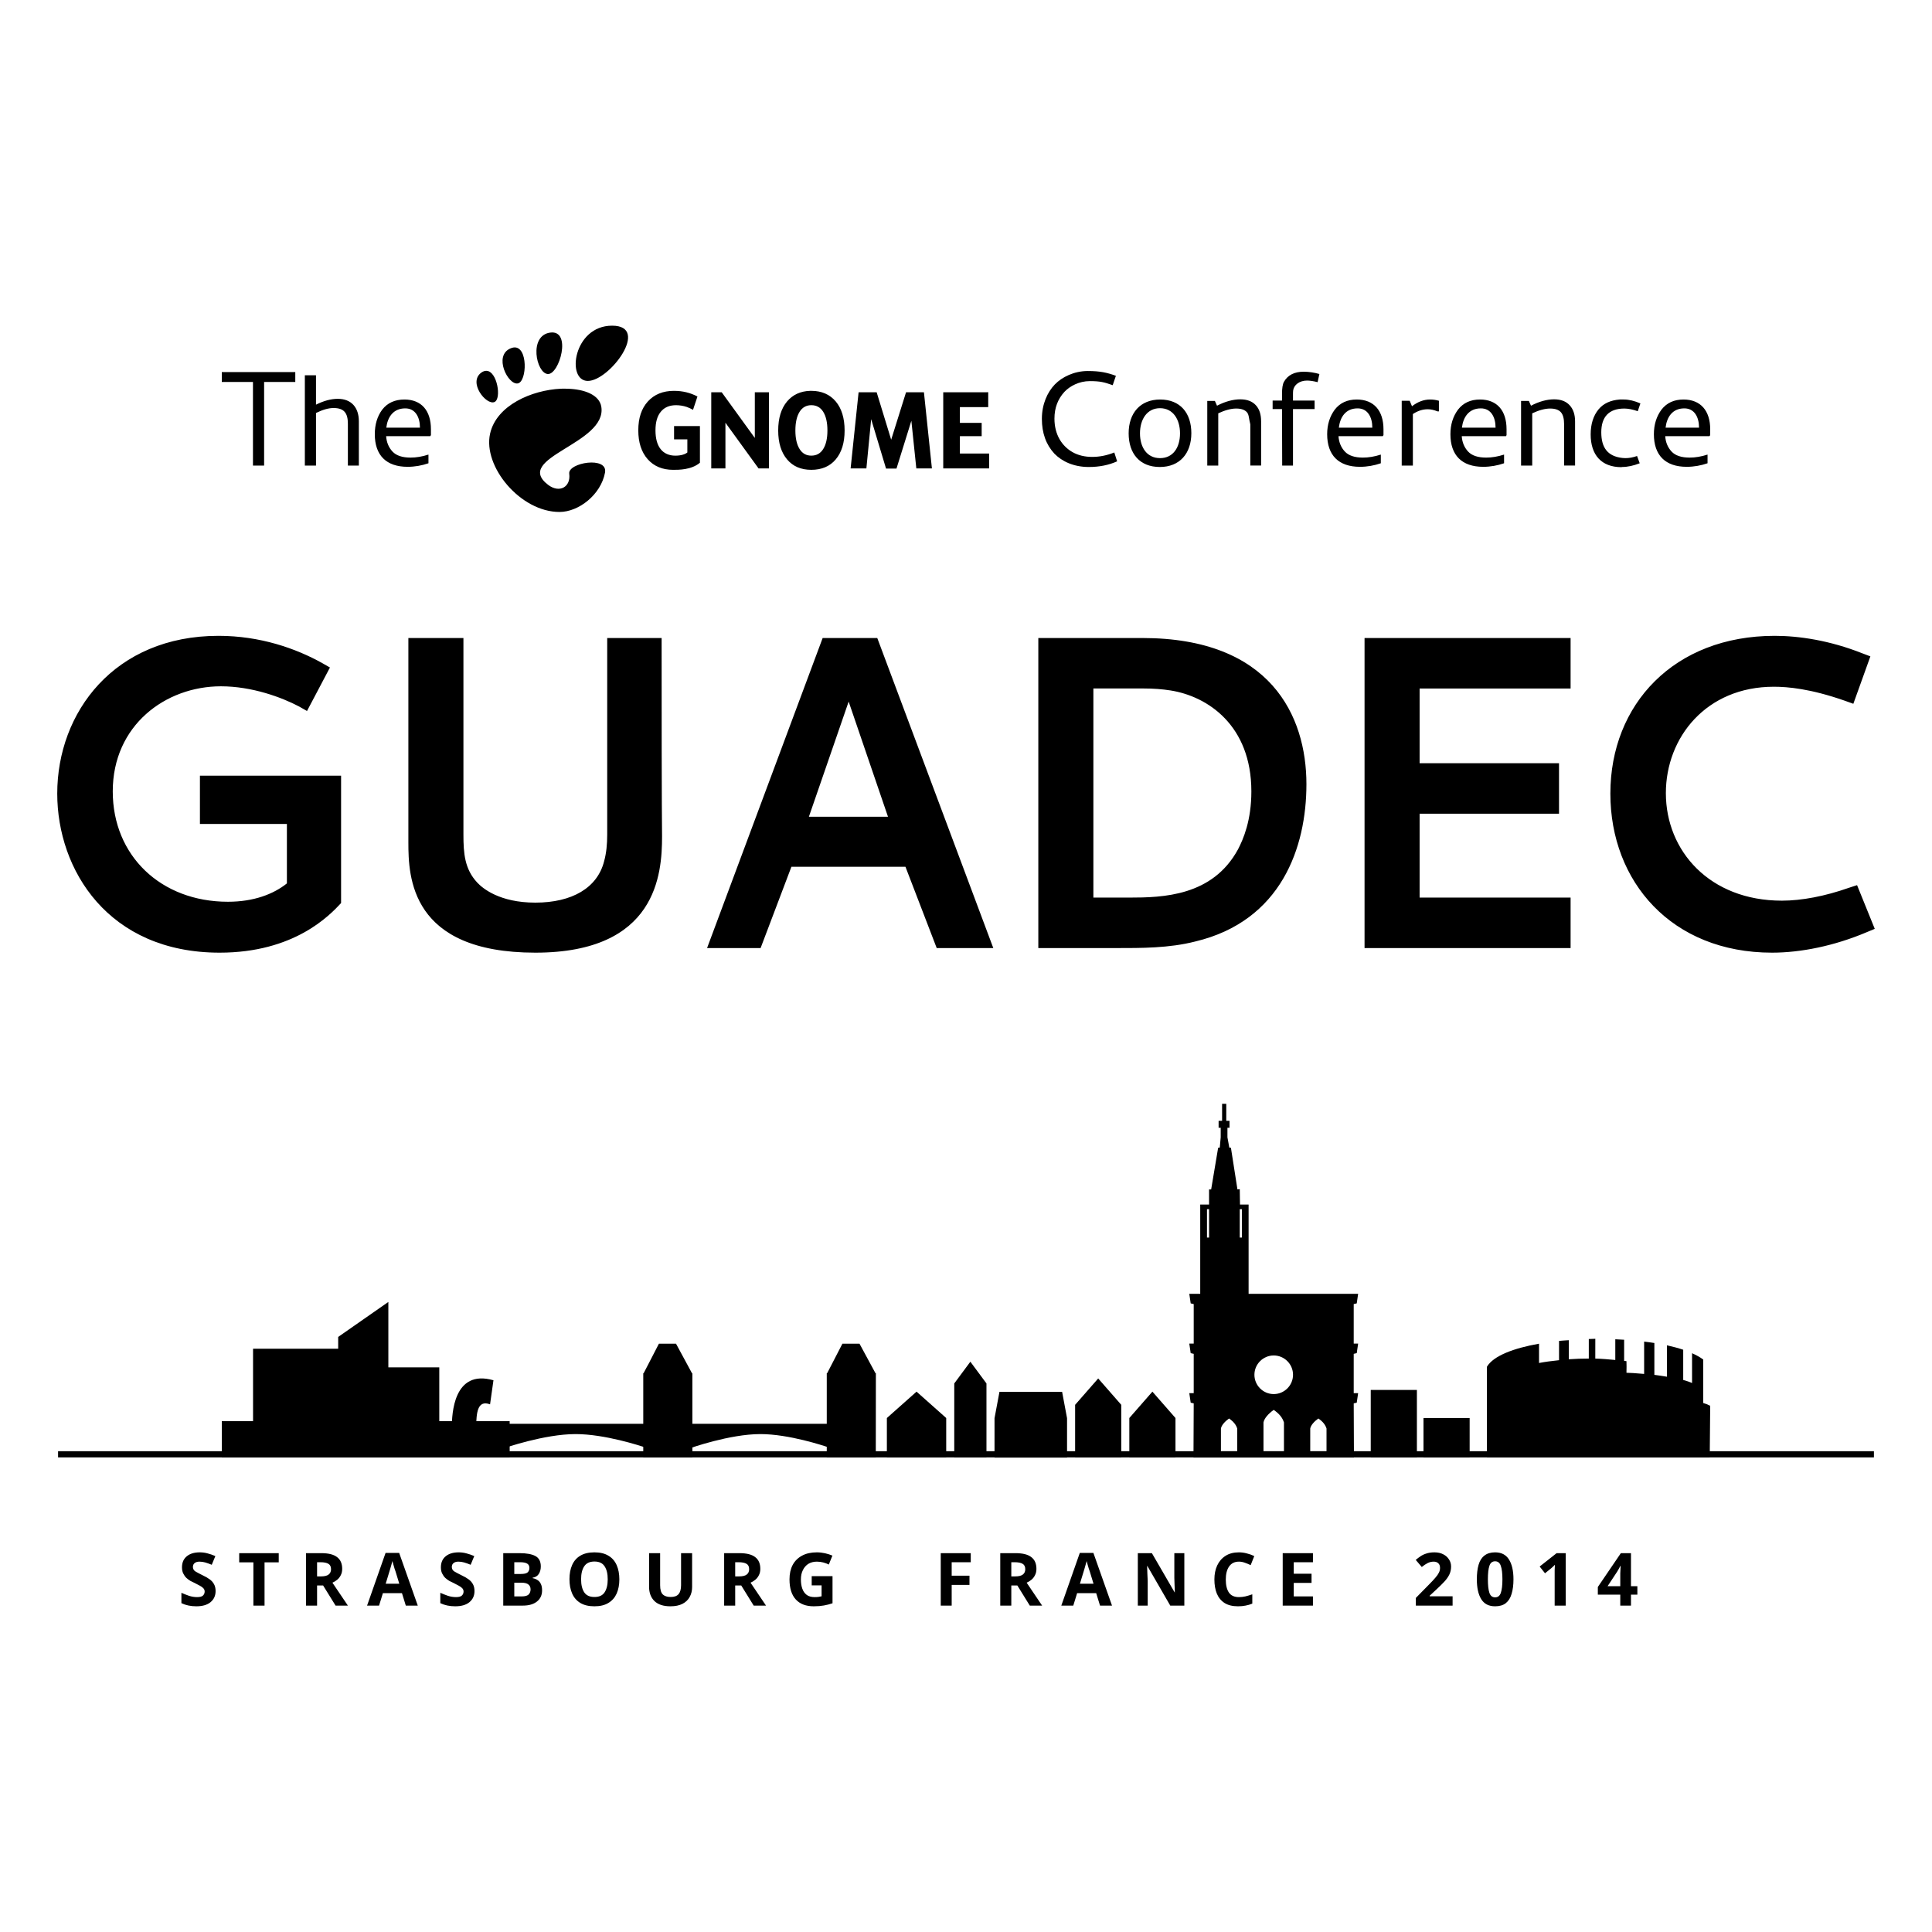
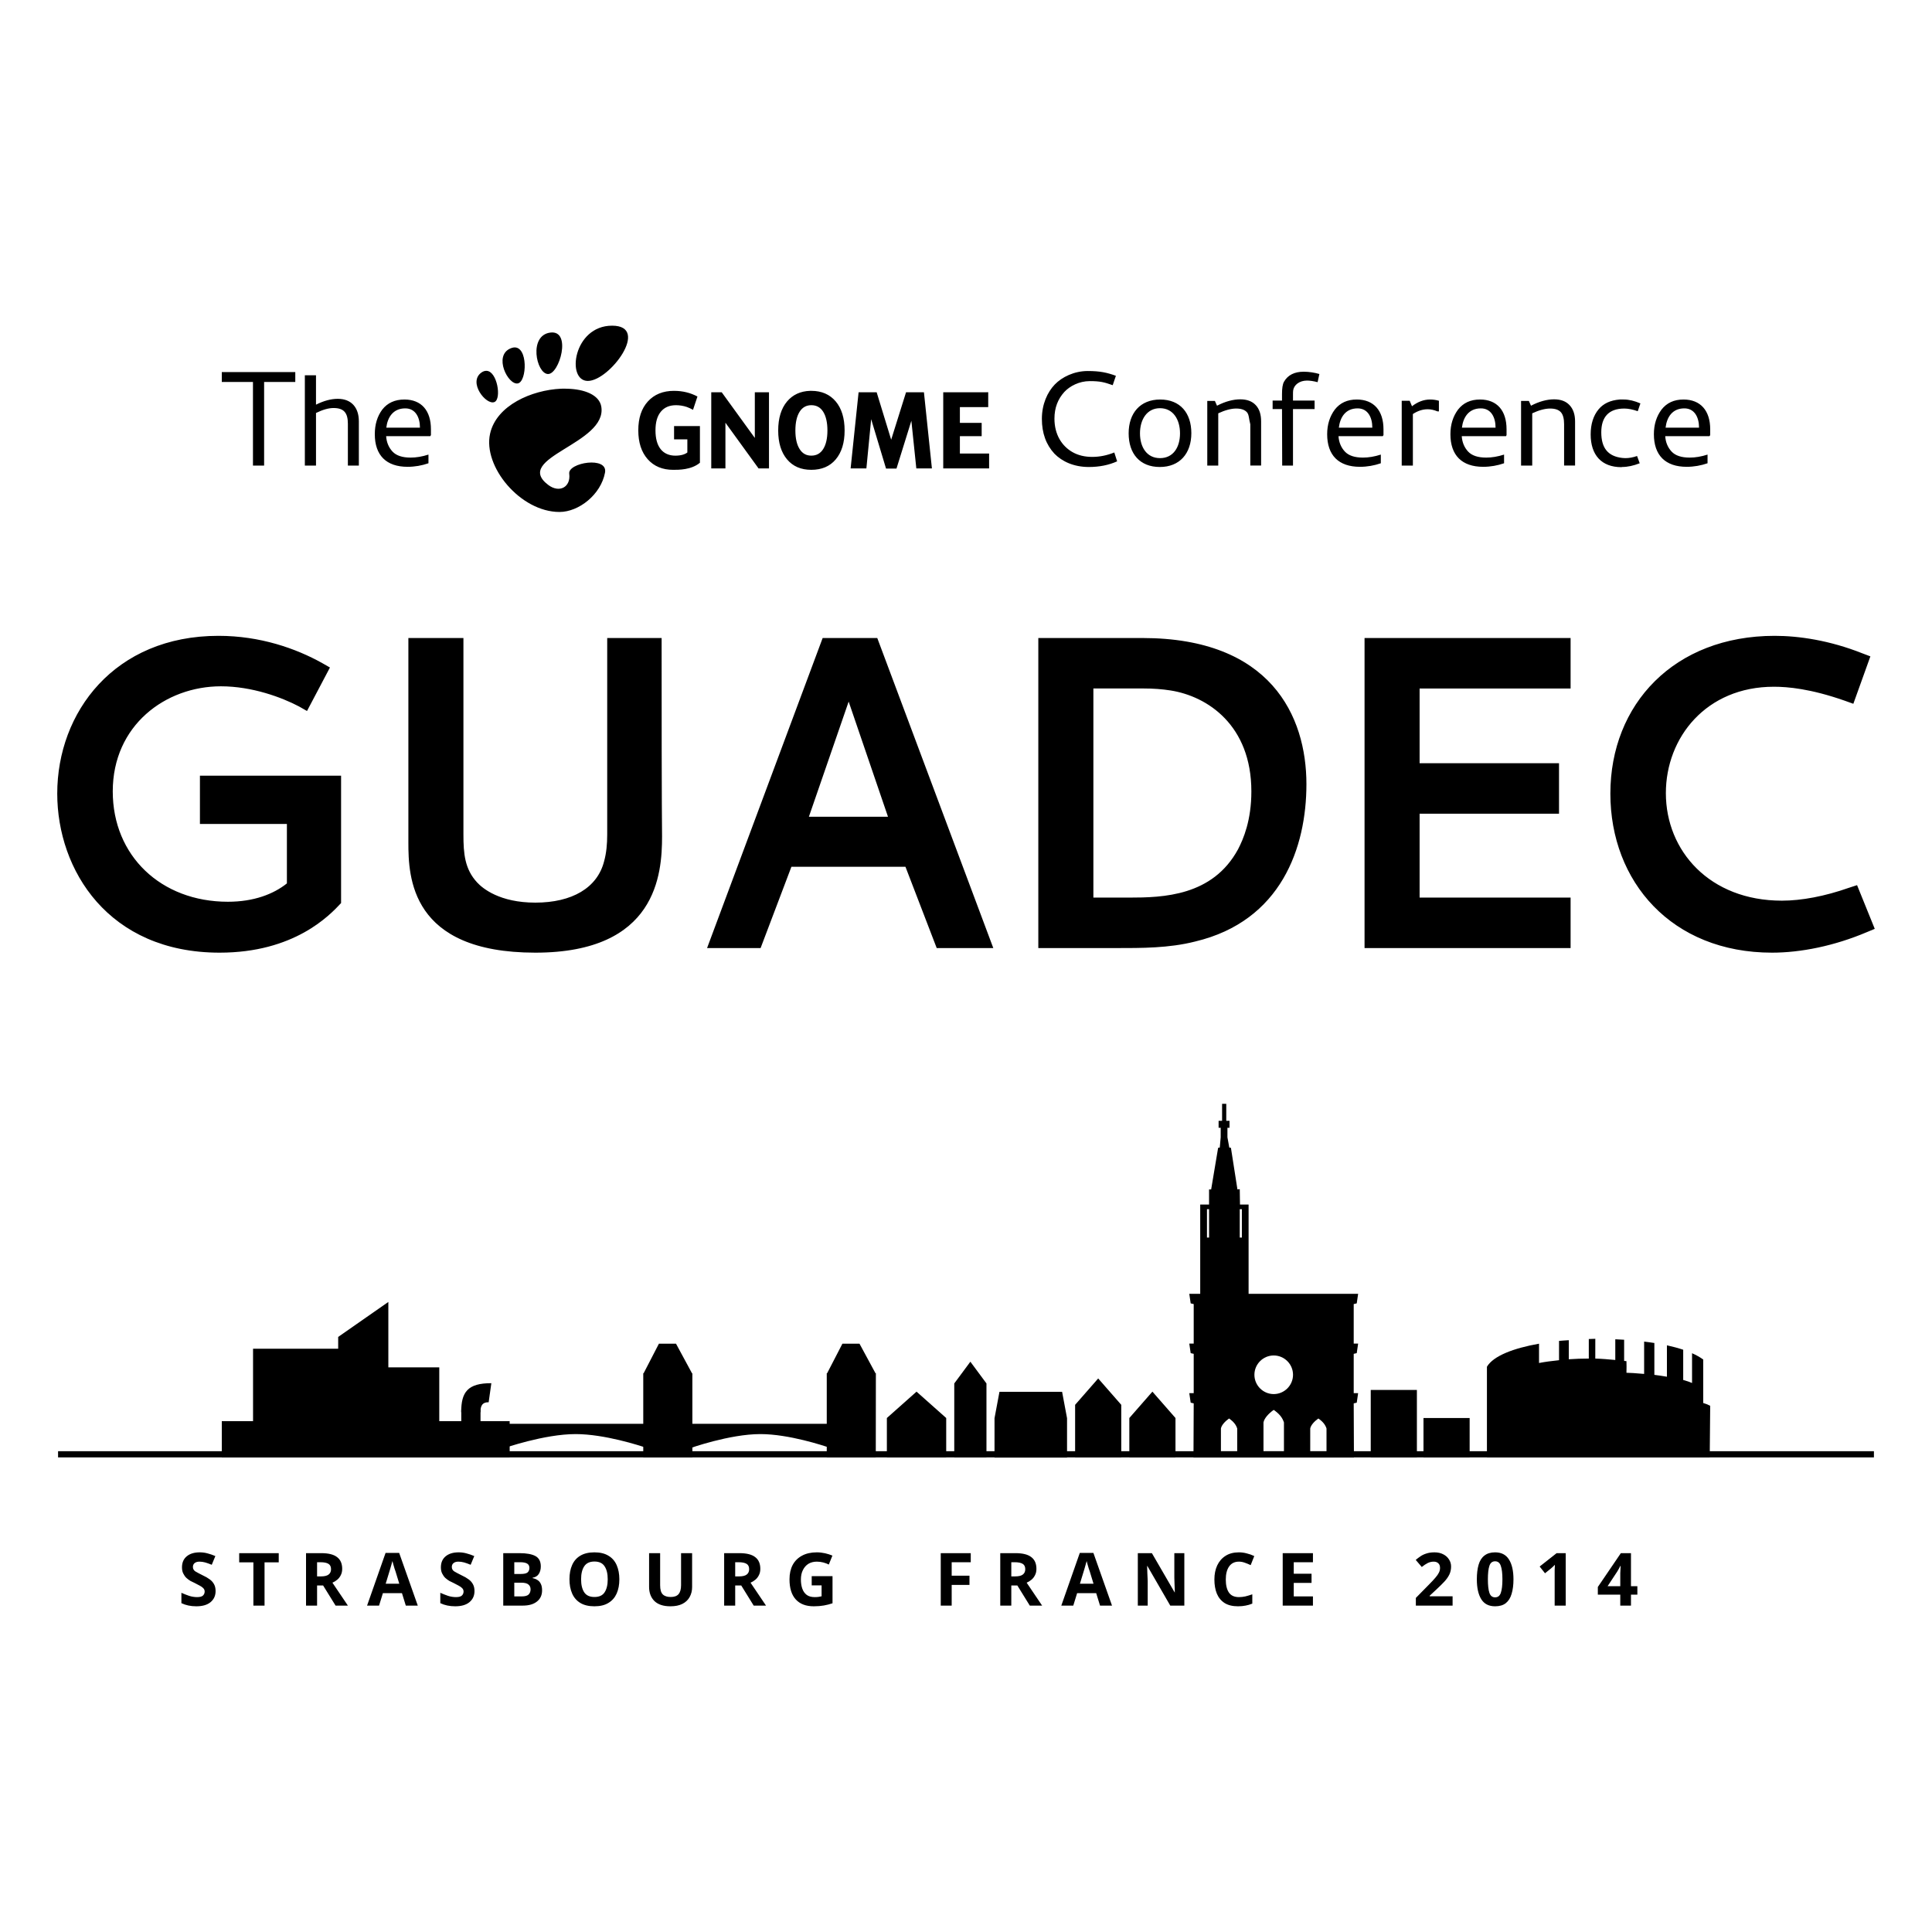
<svg xmlns="http://www.w3.org/2000/svg" width="531.496" height="531.496" id="svg9270" version="1.1">
  <defs id="defs9272" />
  <g id="layer1" transform="translate(0,-68.50375)">
-     <g transform="matrix(2.047311,0,0,2.047311,-357.3663,845.9969)" id="g8257" style="fill:#000000;fill-opacity:1">
-       <path id="path8259" d="m 203.914,-294.325 c -13.986,0 -21.668,10.274 -21.668,21.198 0,10.265 6.869,21.375 21.815,21.375 10.024,0 14.764,-4.984 16.325,-6.665 l 0,-17.117 -18.967,0 0,6.489 11.686,0 0,7.986 c -1.801,1.441 -4.446,2.466 -7.927,2.466 -9.004,0 -15.473,-6.184 -15.473,-14.827 0,-8.884 7.09,-14.123 14.534,-14.123 4.202,0 8.201,1.501 10.482,2.701 l 1.086,0.617 3.083,-5.843 -1.028,-0.587 c -3.542,-1.981 -8.364,-3.67 -13.946,-3.67 z m 209.107,0 c -13.506,0 -22.079,9.193 -22.079,21.198 0,11.825 8.221,21.375 21.727,21.375 3.842,0 8.361,-0.899 12.743,-2.76 l 1.057,-0.44 -2.378,-5.872 -1.086,0.353 c -3.241,1.141 -6.373,1.732 -9.014,1.732 -9.724,0 -15.591,-6.702 -15.591,-14.446 0,-7.504 5.44,-14.299 14.504,-14.299 1.861,0 4.92,0.258 9.542,1.879 l 1.145,0.411 2.29,-6.371 -1.086,-0.411 c -4.382,-1.741 -8.532,-2.349 -11.774,-2.349 z m -183.593,0.293 0,27.071 0,0.382 c 0,4.622 0.251,14.827 17.059,14.827 16.327,0 17.029,-10.577 17.029,-15.62 0,-2.701 -0.059,-0.01 -0.059,-26.66 l -7.311,0 0,26.425 c 0,1.261 -0.111,2.472 -0.411,3.553 -0.9,3.602 -4.327,5.579 -9.249,5.579 -4.802,0 -7.09,-1.921 -7.81,-2.701 -1.681,-1.801 -1.85,-3.909 -1.85,-6.43 l 0,-26.425 z m 55.668,0 -15.532,41.663 7.193,0 4.14,-10.922 15.326,0 4.199,10.922 7.604,0 -15.591,-41.663 z m 28.979,0 0,41.663 10.394,0 c 3.482,0 7.146,0.019 10.687,-0.881 11.585,-2.761 14.945,-12.676 14.945,-21.14 0,-9.184 -4.822,-19.642 -22.05,-19.642 z m 43.836,0 0,41.663 27.687,0 0,-6.782 -20.288,0 0,-11.275 18.732,0 0,-6.782 -18.732,0 0,-10.041 20.288,0 0,-6.782 z m -36.437,6.782 6.782,0 c 1.261,0 2.442,0.084 3.582,0.264 4.982,0.781 10.864,4.681 10.864,13.565 0,3.901 -1.071,6.4 -1.791,7.781 -3.421,6.303 -10.089,6.489 -14.651,6.489 l -4.786,0 z m -32.884,1.762 5.285,15.473 -10.629,0 z" style="font-size:medium;font-style:normal;font-variant:normal;font-weight:normal;font-stretch:normal;text-indent:0;text-align:start;text-decoration:none;line-height:normal;letter-spacing:normal;word-spacing:normal;text-transform:none;direction:ltr;block-progression:tb;writing-mode:lr-tb;text-anchor:start;baseline-shift:baseline;color:#000000;fill:#000000;fill-opacity:1;fill-rule:nonzero;stroke:none;stroke-width:2.818;marker:none;visibility:visible;display:inline;overflow:visible;enable-background:accumulate;font-family:Sans;-inkscape-font-specification:Sans" />
-       <text id="text8261" y="-164.017" x="304.299" style="font-size:9.87px;font-style:normal;font-variant:normal;font-weight:bold;font-stretch:normal;text-indent:0;text-align:center;text-decoration:none;line-height:125%;letter-spacing:0px;word-spacing:0px;text-transform:none;direction:ltr;block-progression:tb;writing-mode:lr-tb;text-anchor:middle;baseline-shift:baseline;color:#000000;fill:#000000;fill-opacity:1;fill-rule:nonzero;stroke:none;stroke-width:1;marker:none;visibility:visible;display:inline;overflow:visible;enable-background:accumulate;font-family:Cantarell;-inkscape-font-specification:Cantarell Bold" xml:space="preserve">
-         <tspan style="font-size:9.87px;font-style:normal;font-variant:normal;font-weight:bold;font-stretch:normal;text-align:center;line-height:125%;letter-spacing:2.578;writing-mode:lr-tb;text-anchor:middle;fill:#000000;fill-opacity:1;font-family:Cantarell;-inkscape-font-specification:Cantarell Bold" y="-164.017" x="305.588" id="tspan8263">STRASBOURG  FRANCE  2014</tspan>
+     <g transform="matrix(2.047311,0,0,2.047311,-357.3663,845.9969)" id="g6864" style="fill:#000000;fill-opacity:1">
+       <path id="path6866" d="m 203.914,-294.325 c -13.986,0 -21.668,10.274 -21.668,21.198 0,10.265 6.869,21.375 21.815,21.375 10.024,0 14.764,-4.984 16.325,-6.665 l 0,-17.117 -18.967,0 0,6.489 11.686,0 0,7.986 c -1.801,1.441 -4.446,2.466 -7.927,2.466 -9.004,0 -15.473,-6.184 -15.473,-14.827 0,-8.884 7.09,-14.123 14.534,-14.123 4.202,0 8.201,1.501 10.482,2.701 l 1.086,0.617 3.083,-5.843 -1.028,-0.587 c -3.542,-1.981 -8.364,-3.67 -13.946,-3.67 z m 209.107,0 c -13.506,0 -22.079,9.193 -22.079,21.198 0,11.825 8.221,21.375 21.727,21.375 3.842,0 8.361,-0.899 12.743,-2.76 l 1.057,-0.44 -2.378,-5.872 -1.086,0.353 c -3.241,1.141 -6.373,1.732 -9.014,1.732 -9.724,0 -15.591,-6.702 -15.591,-14.446 0,-7.504 5.44,-14.299 14.504,-14.299 1.861,0 4.92,0.258 9.542,1.879 l 1.145,0.411 2.29,-6.371 -1.086,-0.411 c -4.382,-1.741 -8.532,-2.349 -11.774,-2.349 z m -183.593,0.293 0,27.071 0,0.382 c 0,4.622 0.251,14.827 17.059,14.827 16.327,0 17.029,-10.577 17.029,-15.62 0,-2.701 -0.059,-0.01 -0.059,-26.66 l -7.311,0 0,26.425 c 0,1.261 -0.111,2.472 -0.411,3.553 -0.9,3.602 -4.327,5.579 -9.249,5.579 -4.802,0 -7.09,-1.921 -7.81,-2.701 -1.681,-1.801 -1.85,-3.909 -1.85,-6.43 l 0,-26.425 z m 55.668,0 -15.532,41.663 7.193,0 4.14,-10.922 15.326,0 4.199,10.922 7.604,0 -15.591,-41.663 z m 28.979,0 0,41.663 10.394,0 c 3.482,0 7.146,0.019 10.687,-0.881 11.585,-2.761 14.945,-12.676 14.945,-21.14 0,-9.184 -4.822,-19.642 -22.05,-19.642 z m 43.836,0 0,41.663 27.687,0 0,-6.782 -20.288,0 0,-11.275 18.732,0 0,-6.782 -18.732,0 0,-10.041 20.288,0 0,-6.782 z m -36.437,6.782 6.782,0 c 1.261,0 2.442,0.084 3.582,0.264 4.982,0.781 10.864,4.681 10.864,13.565 0,3.901 -1.071,6.4 -1.791,7.781 -3.421,6.303 -10.089,6.489 -14.651,6.489 l -4.786,0 z m -32.884,1.762 5.285,15.473 -10.629,0 z" style="font-size:medium;font-style:normal;font-variant:normal;font-weight:normal;font-stretch:normal;text-indent:0;text-align:start;text-decoration:none;line-height:normal;letter-spacing:normal;word-spacing:normal;text-transform:none;direction:ltr;block-progression:tb;writing-mode:lr-tb;text-anchor:start;baseline-shift:baseline;color:#000000;fill:#000000;fill-opacity:1;fill-rule:nonzero;stroke:none;stroke-width:2.818;marker:none;visibility:visible;display:inline;overflow:visible;enable-background:accumulate;font-family:Sans;-inkscape-font-specification:Sans" />
+       <text id="text6868" y="-164.017" x="304.299" style="font-size:9.87px;font-style:normal;font-variant:normal;font-weight:bold;font-stretch:normal;text-indent:0;text-align:center;text-decoration:none;line-height:125%;letter-spacing:0px;word-spacing:0px;text-transform:none;direction:ltr;block-progression:tb;writing-mode:lr-tb;text-anchor:middle;baseline-shift:baseline;color:#000000;fill:#000000;fill-opacity:1;fill-rule:nonzero;stroke:none;stroke-width:1;marker:none;visibility:visible;display:inline;overflow:visible;enable-background:accumulate;font-family:Cantarell;-inkscape-font-specification:Cantarell Bold" xml:space="preserve">
+         <tspan style="font-size:9.87px;font-style:normal;font-variant:normal;font-weight:bold;font-stretch:normal;text-align:center;line-height:125%;letter-spacing:2.578;writing-mode:lr-tb;text-anchor:middle;fill:#000000;fill-opacity:1;font-family:Cantarell;-inkscape-font-specification:Cantarell Bold" y="-164.017" x="305.588" id="tspan6870">STRASBOURG  FRANCE  2014</tspan>
      </text>
-       <rect y="-184.762" x="182.357" height="0.833" width="244" id="rect8265" style="color:#000000;fill:#000000;fill-opacity:1;fill-rule:nonzero;stroke:none;stroke-width:1;marker:none;visibility:visible;display:inline;overflow:visible;enable-background:accumulate" />
-       <path style="font-size:medium;font-style:normal;font-variant:normal;font-weight:normal;font-stretch:normal;text-indent:0;text-align:start;text-decoration:none;line-height:normal;letter-spacing:normal;word-spacing:normal;text-transform:none;direction:ltr;block-progression:tb;writing-mode:lr-tb;text-anchor:start;baseline-shift:baseline;color:#000000;fill:#000000;fill-opacity:1;fill-rule:nonzero;stroke:none;stroke-width:2.818;marker:none;visibility:visible;display:inline;overflow:visible;enable-background:accumulate;font-family:Sans;-inkscape-font-specification:Sans" d="m 256.802,-336.001 c -5.209,0 -6.19,7.424 -3.26,7.424 2.93,0 8.469,-7.424 3.26,-7.424 z m -8.305,0.928 c -2.932,0.38 -1.894,5.473 -0.333,5.568 1.56,0.095 3.266,-5.949 0.333,-5.568 z m -4.902,1.999 c -0.129,0.014 -0.281,0.058 -0.428,0.119 -2.356,0.972 -0.344,4.981 0.976,4.711 1.238,-0.252 1.381,-5.035 -0.547,-4.83 z m -3.664,3.141 c -0.205,-0.008 -0.43,0.051 -0.666,0.214 -1.886,1.303 0.627,4.462 1.737,3.974 0.971,-0.428 0.363,-4.14 -1.071,-4.188 z m 80.785,0.024 c -1.83,0 -3.466,0.812 -4.426,1.808 -0.996,1.033 -1.737,2.66 -1.737,4.616 0,1.92 0.566,3.474 1.689,4.688 1.033,1.05 2.605,1.785 4.616,1.785 1.413,0 2.684,-0.254 3.807,-0.761 l -0.381,-1.19 c -0.996,0.399 -1.978,0.595 -2.974,0.595 -0.978,0 -1.88,-0.208 -2.641,-0.642 -1.431,-0.815 -2.427,-2.359 -2.427,-4.497 0,-1.467 0.463,-2.633 1.333,-3.593 0.725,-0.779 1.99,-1.451 3.403,-1.452 1.431,0 1.952,0.149 3.093,0.547 l 0.428,-1.261 c -1.196,-0.435 -2.135,-0.643 -3.783,-0.643 z m 29.007,0.095 c -1.232,0 -2.134,0.451 -2.641,1.356 -0.181,0.326 -0.262,0.881 -0.262,1.642 l 0,0.88 -1.261,0 0,1.142 1.261,0 0.024,7.591 1.452,0 0,-7.591 2.903,0 0,-1.142 -2.903,0 0,-0.833 c 0,-0.236 0.005,-0.42 0.024,-0.547 0.109,-0.724 0.842,-1.309 1.856,-1.309 0.399,0 0.866,0.069 1.428,0.214 l 0.238,-1.095 c -0.616,-0.181 -1.375,-0.309 -2.118,-0.309 z m -145.366,0.047 0,1.333 4.188,0 0,11.231 1.499,0 0,-11.231 4.188,0 0,-1.333 z m 11.16,0.428 0,12.136 1.499,0 0,-7.067 c 0.888,-0.435 1.667,-0.666 2.356,-0.666 1.413,0 1.927,0.669 1.927,2.118 l 0,5.616 1.475,0 0,-5.949 c 0,-1.848 -1.002,-3.022 -2.832,-3.022 -0.906,0 -1.876,0.26 -2.927,0.785 l 0,-3.95 z m 34.408,1.808 c -3.92,0.183 -8.665,2.225 -9.518,6.044 -0.985,4.409 4.068,10.518 9.328,10.518 2.587,0 5.557,-2.323 6.115,-5.283 0.426,-2.257 -5.002,-1.351 -4.807,0.143 0.234,1.79 -1.316,2.653 -2.832,1.499 -4.825,-3.673 7.983,-5.499 7.139,-10.518 -0.263,-1.562 -2.238,-2.362 -4.664,-2.403 -0.253,-0.008 -0.5,-0.012 -0.761,0 z m 15.205,0.286 c -1.493,0 -2.663,0.482 -3.522,1.428 -0.859,0.945 -1.285,2.23 -1.285,3.879 0,1.63 0.418,2.924 1.261,3.879 0.843,0.95 1.984,1.428 3.427,1.428 0.716,0 2.438,0.018 3.593,-0.952 l 0,-4.926 -3.474,0 0,1.785 1.785,0 0,1.761 c -0.274,0.22 -0.788,0.428 -1.618,0.428 -0.817,0 -1.511,-0.291 -1.975,-0.88 -0.464,-0.589 -0.69,-1.44 -0.69,-2.522 0,-1.092 0.234,-1.914 0.714,-2.499 0.483,-0.589 1.157,-0.88 2.046,-0.88 0.48,1.5e-4 0.976,0.078 1.452,0.238 0.279,0.1 0.57,0.237 0.833,0.381 l 0.595,-1.785 c -0.468,-0.251 -0.969,-0.443 -1.499,-0.571 -0.526,-0.128 -1.066,-0.19 -1.642,-0.19 z m 18.299,0 c -1.312,0.035 -2.355,0.524 -3.117,1.428 -0.789,0.941 -1.19,2.244 -1.19,3.902 0,1.653 0.401,2.938 1.19,3.879 0.793,0.941 1.872,1.404 3.26,1.404 1.392,0 2.495,-0.463 3.284,-1.404 0.789,-0.941 1.19,-2.225 1.19,-3.879 -1e-5,-1.658 -0.401,-2.962 -1.19,-3.902 -0.789,-0.941 -1.892,-1.428 -3.284,-1.428 -0.054,0 -0.089,0 -0.143,0 z m -13.302,0.19 0,10.232 1.904,0 0,-6.139 4.45,6.139 1.404,0 0,-10.232 -1.904,0 0,6.139 -4.45,-6.139 z m 19.798,0 -1.071,10.232 2.118,0 0.642,-6.615 1.999,6.639 1.404,0 1.999,-6.425 0.666,6.401 2.094,0 -1.071,-10.232 -2.403,0 -1.999,6.377 -1.951,-6.377 z m 11.374,0 0,10.232 6.163,0 0,-1.999 -3.926,0 0,-2.332 2.927,0 0,-1.785 -2.927,0 0,-2.118 3.807,0 0,-1.999 z m 39.905,0.952 c -0.924,0 -2.012,0.277 -3.117,0.857 l -0.286,-0.643 -1.023,0 0,8.685 1.475,0 0,-7.02 c 0.888,-0.417 1.715,-0.643 2.403,-0.643 0.688,0 1.162,0.174 1.452,0.5 0.29,0.326 0.255,0.902 0.452,1.618 l 0,5.544 1.452,0 0,-5.925 c 0,-0.942 -0.225,-1.664 -0.714,-2.189 -0.489,-0.525 -1.17,-0.785 -2.094,-0.785 z m 42.165,0 c -0.924,0 -1.988,0.277 -3.093,0.857 l -0.286,-0.643 -1.047,0 0,8.685 1.499,0 0,-7.02 c 0.888,-0.417 1.715,-0.643 2.403,-0.643 0.688,0 1.162,0.174 1.452,0.5 0.29,0.326 0.428,0.875 0.428,1.618 l 0,5.544 1.475,0 0,-5.925 c 0,-0.942 -0.249,-1.664 -0.738,-2.189 -0.489,-0.525 -1.17,-0.785 -2.094,-0.785 z m -154.479,0.024 c -1.268,0 -2.268,0.451 -2.974,1.356 -0.67,0.906 -0.999,2.003 -0.999,3.308 0,2.826 1.54,4.378 4.402,4.378 0.978,0 1.92,-0.168 2.808,-0.476 l 0,-1.166 c -0.851,0.272 -1.642,0.405 -2.403,0.404 -1.105,0 -1.92,-0.266 -2.427,-0.809 -0.507,-0.544 -0.802,-1.237 -0.857,-2.07 l 5.925,0 0.095,-0.143 0,-0.785 c 0,-2.5 -1.269,-3.997 -3.569,-3.998 z m 101.559,0 c -2.681,0 -4.236,1.828 -4.236,4.545 0,2.736 1.507,4.521 4.188,4.521 2.663,0 4.236,-1.809 4.236,-4.545 0,-2.718 -1.507,-4.521 -4.188,-4.521 z m 26.413,0 c -1.268,0 -2.244,0.451 -2.951,1.356 -0.67,0.906 -1.023,2.003 -1.023,3.308 0,2.826 1.54,4.378 4.402,4.378 0.978,0 1.92,-0.168 2.808,-0.476 l 0,-1.166 c -0.851,0.272 -1.642,0.405 -2.403,0.404 -1.105,0 -1.92,-0.266 -2.427,-0.809 -0.507,-0.544 -0.802,-1.237 -0.857,-2.07 l 5.949,0 0.095,-0.143 0,-0.785 c 0,-2.5 -1.292,-3.997 -3.593,-3.998 z m 9.851,0 c -0.851,0 -1.648,0.306 -2.427,0.904 l -0.309,-0.738 -1.071,0 0,8.709 1.499,0 0,-6.924 c 0.634,-0.417 1.292,-0.643 1.999,-0.643 0.435,0 0.856,0.104 1.309,0.286 l 0.19,0 0,-1.428 c -0.38,-0.109 -0.773,-0.167 -1.19,-0.167 z m 6.71,0 c -1.268,0 -2.244,0.451 -2.951,1.356 -0.67,0.906 -1.023,2.003 -1.023,3.308 0,2.826 1.54,4.378 4.402,4.378 0.978,0 1.92,-0.168 2.808,-0.476 l 0,-1.166 c -0.851,0.272 -1.642,0.405 -2.403,0.404 -1.105,0 -1.92,-0.266 -2.427,-0.809 -0.507,-0.544 -0.802,-1.237 -0.857,-2.07 l 5.949,0 0.071,-0.143 0,-0.785 c 0,-2.5 -1.269,-3.997 -3.569,-3.998 z m 18.775,0 c -1.245,0.096 -2.182,0.532 -2.832,1.309 -0.707,0.851 -1.071,1.984 -1.071,3.379 0,2.754 1.441,4.402 4.14,4.402 0.018,0 0.053,-0.008 0.071,-0.024 0.761,0 1.546,-0.174 2.38,-0.5 l -0.357,-0.976 c -0.562,0.199 -1.081,0.286 -1.571,0.286 -0.145,0 -0.278,-0.008 -0.405,-0.024 -1.92,-0.218 -2.832,-1.313 -2.832,-3.45 0,-2.047 1.01,-3.189 3.093,-3.189 0.525,0 1.138,0.121 1.808,0.357 l 0.357,-1.047 c -0.797,-0.344 -1.53,-0.523 -2.237,-0.524 -0.19,0 -0.369,-0.014 -0.547,0 z m 8.566,0 c -1.268,0 -2.244,0.451 -2.951,1.356 -0.67,0.906 -1.023,2.003 -1.023,3.308 0,2.826 1.54,4.378 4.402,4.378 0.978,0 1.92,-0.168 2.808,-0.476 l 0,-1.166 c -0.851,0.272 -1.642,0.405 -2.403,0.404 -1.105,0 -1.92,-0.266 -2.427,-0.809 -0.507,-0.544 -0.802,-1.237 -0.857,-2.07 l 5.949,0 0.095,-0.143 0,-0.785 c 0,-2.5 -1.292,-3.997 -3.593,-3.998 z m -117.24,0.761 c 0.021,-6.9e-4 0.026,7e-5 0.048,0 0.684,1.5e-4 1.219,0.287 1.594,0.88 0.375,0.594 0.571,1.444 0.571,2.522 0,1.073 -0.196,1.905 -0.571,2.498 -0.375,0.594 -0.91,0.88 -1.594,0.88 -0.681,0 -1.195,-0.287 -1.57,-0.88 -0.375,-0.594 -0.571,-1.425 -0.571,-2.498 0,-1.078 0.196,-1.929 0.571,-2.522 0.363,-0.575 0.873,-0.862 1.523,-0.88 z m 46.901,0.405 c 1.775,0 2.689,1.531 2.689,3.379 0,1.884 -0.913,3.331 -2.689,3.331 -1.775,0 -2.689,-1.483 -2.689,-3.331 0,-1.83 0.913,-3.379 2.689,-3.379 z m -101.416,0.024 c 1.359,0 1.975,1.181 1.975,2.594 l -4.521,0 c 0.163,-1.395 0.916,-2.594 2.546,-2.594 z m 127.971,0 c 1.359,0 1.975,1.181 1.975,2.594 l -4.497,0 c 0.163,-1.395 0.892,-2.594 2.522,-2.594 z m 16.562,0 c 1.359,0 1.975,1.181 1.975,2.594 l -4.521,0 c 0.163,-1.395 0.916,-2.594 2.546,-2.594 z m 27.341,0 c 1.359,0 1.975,1.181 1.975,2.594 l -4.497,0 c 0.163,-1.395 0.892,-2.594 2.522,-2.594 z" id="path8267" />
-       <g style="fill:#000000;fill-opacity:1" transform="translate(589.8207,-530)" id="g8269">
-         <path id="path8271" d="m -251.051,298.562 0,2.281 -0.469,0 0,0.938 0.281,0 0,1.281 -0.125,1.375 -0.219,0.031 -0.938,5.594 -0.281,0 0,2.031 -1.188,0 0,12 -1.469,0 0.188,1.281 0.406,0.094 0,5.312 -0.594,0 0.188,1.281 0.406,0.094 0,5.281 -0.594,0 0.188,1.281 0.406,0.094 -0.031,7.281 21.562,0 -0.031,-7.281 0.406,-0.094 0.188,-1.281 -0.594,0 0,-5.281 0.406,-0.094 0.188,-1.281 -0.594,0 0,-5.312 0.406,-0.094 0.188,-1.281 -1.469,0 -13.25,0 0,-12 -1.156,0 -0.031,-2.062 -0.312,0.031 -0.875,-5.594 -0.219,-0.031 -0.25,-1.375 0,-1.281 0.281,0 0,-0.938 -0.438,0 0,-2.281 -0.562,0 z m -2.031,14.156 0.281,0 0,3.812 -0.281,0 0,-3.812 z m 4.406,0 0.281,0 0,3.812 -0.281,0 0,-3.812 z m 4.562,19.656 c 1.428,0 2.594,1.166 2.594,2.594 0,1.428 -1.166,2.594 -2.594,2.594 -1.428,0 -2.594,-1.166 -2.594,-2.594 0,-1.428 1.166,-2.594 2.594,-2.594 z m 0,7.312 c 0.766,0.536 1.171,1.049 1.375,1.688 l 0,3.875 -2.75,0 0,-3.875 c 0.102,-0.561 0.686,-1.203 1.375,-1.688 z m -6,1.156 c 0.606,0.424 0.932,0.839 1.094,1.344 l 0,3.062 -2.188,0 0,-3.062 c 0.081,-0.444 0.548,-0.96 1.094,-1.344 z m 12,0 c 0.606,0.424 0.932,0.839 1.094,1.344 l 0,3.062 -2.188,0 0,-3.062 c 0.081,-0.444 0.548,-0.96 1.094,-1.344 z" style="fill:#000000;fill-opacity:1;stroke:none" />
-         <path id="path8273" d="m -322.579,341.556 0,3.292 c 0.03,-0.011 5.345,-1.91 9.489,-1.91 3.837,0 8.537,1.572 9.264,1.823 l 0,-3.205 z" style="color:#000000;fill:#000000;fill-opacity:1;fill-rule:nonzero;stroke:none;stroke-width:1;marker:none;visibility:visible;display:inline;overflow:visible;enable-background:accumulate" />
-         <path id="path8275" d="m -263.517,340.779 3.101,-3.544 3.101,3.544 0,5.293 -6.202,0 z" style="color:#000000;fill:#000000;fill-opacity:1;fill-rule:nonzero;stroke:none;stroke-width:1;marker:none;visibility:visible;display:inline;overflow:visible;enable-background:accumulate" />
-         <path id="path8277" d="m -326.726,330.791 -2.051,3.967 -0.053,0 0,0.104 0,11.21 6.6,0 c -0.002,-3.761 3.4e-4,-7.548 -0.002,-11.284 l -0.052,-0.03 -2.146,-3.967 -2.295,0 z" style="color:#000000;fill:#000000;fill-opacity:1;fill-rule:nonzero;stroke:none;stroke-width:1;marker:none;visibility:visible;display:inline;overflow:visible;enable-background:accumulate" />
-         <path id="path8279" d="m -302.069,330.791 -2.051,3.967 -0.053,0 0,0.104 0,11.21 6.588,0 0.012,-11.314 -0.055,0 -2.146,-3.967 -2.295,0 z" style="color:#000000;fill:#000000;fill-opacity:1;fill-rule:nonzero;stroke:none;stroke-width:1;marker:none;visibility:visible;display:inline;overflow:visible;enable-background:accumulate" />
-         <path id="path8281" d="m -347.583,341.556 0,3.292 c 0.03,-0.011 5.444,-1.91 9.665,-1.91 3.908,0 8.695,1.572 9.435,1.823 l 0,-3.205 z" style="color:#000000;fill:#000000;fill-opacity:1;fill-rule:nonzero;stroke:none;stroke-width:1;marker:none;visibility:visible;display:inline;overflow:visible;enable-background:accumulate" />
-         <path id="path8283" d="m -281.63,340.802 0.664,-3.544 c 1.624,0 6.793,0 8.417,0 l 0.664,3.544 0,5.293 -9.746,0 z" style="color:#000000;fill:#000000;fill-opacity:1;fill-rule:nonzero;stroke:none;stroke-width:1;marker:none;visibility:visible;display:inline;overflow:visible;enable-background:accumulate" />
-         <path style="color:#000000;fill:#000000;fill-opacity:1;fill-rule:nonzero;stroke:none;stroke-width:1;marker:none;visibility:visible;display:inline;overflow:visible;enable-background:accumulate" d="m -270.801,339.007 3.101,-3.544 3.101,3.544 0,7.064 -6.202,0 z" id="path8285" />
-         <path id="path8287" d="m -296.096,340.779 3.987,-3.544 3.987,3.544 0,5.293 -7.974,0 z" style="color:#000000;fill:#000000;fill-opacity:1;fill-rule:nonzero;stroke:none;stroke-width:1;marker:none;visibility:visible;display:inline;overflow:visible;enable-background:accumulate" />
-         <path style="color:#000000;fill:#000000;fill-opacity:1;fill-rule:nonzero;stroke:none;stroke-width:1;marker:none;visibility:visible;display:inline;overflow:visible;enable-background:accumulate" d="m -223.989,340.779 6.202,0 0,5.293 -6.202,0 z" id="path8289" />
-         <path id="path8291" d="m -231.077,337.007 6.202,0 0,9.065 -6.202,0 z" style="color:#000000;fill:#000000;fill-opacity:1;fill-rule:nonzero;stroke:none;stroke-width:1;marker:none;visibility:visible;display:inline;overflow:visible;enable-background:accumulate" />
-         <path id="path8293" d="m -200.901,330.134 c -0.292,0.002 -0.584,0.024 -0.875,0.031 l 0,2.625 c -0.927,-0.003 -1.817,0.034 -2.688,0.094 l 0,-2.562 c -0.444,0.034 -0.88,0.048 -1.312,0.094 l 0,2.594 c -0.944,0.1 -1.844,0.211 -2.688,0.375 l 0,-2.594 c -3.421,0.607 -6.122,1.631 -7,3.094 l 0,2.75 0,7.25 0,2.188 29.938,0 0.062,-6.938 c -0.315,-0.166 -0.654,-0.297 -0.938,-0.375 l 0,-5.844 c -0.412,-0.301 -0.924,-0.59 -1.5,-0.844 l 0,4 c -0.335,-0.144 -0.743,-0.287 -1.188,-0.406 l 0,-4.062 c -0.664,-0.221 -1.407,-0.423 -2.188,-0.594 l 0,4.219 c -0.57,-0.093 -1.126,-0.183 -1.688,-0.25 l 0,-4.281 c -0.443,-0.072 -0.912,-0.13 -1.375,-0.188 l 0,4.344 c -1.092,-0.1 -2.003,-0.155 -2.375,-0.156 0.015,-1.144 0.02,-0.465 0,-1.562 -0.106,-0.014 -0.207,-0.018 -0.312,-0.031 l 0,-2.844 c -0.398,-0.026 -0.784,-0.046 -1.188,-0.062 l 0,2.781 c -0.907,-0.085 -1.813,-0.165 -2.688,-0.188 z" style="color:#000000;fill:#000000;fill-opacity:1;fill-rule:nonzero;stroke:none;stroke-width:1;marker:none;visibility:visible;display:inline;overflow:visible;enable-background:accumulate" />
-         <path style="color:#000000;fill:#000000;fill-opacity:1;fill-rule:nonzero;stroke:none;stroke-width:1;marker:none;visibility:visible;display:inline;overflow:visible;enable-background:accumulate" d="m -364.643,333.972 8.403,0 0,7.951 -8.403,0 z" id="path8295" />
-         <path id="path8297" d="m -369.824,329.883 6.741,-4.701 0,16.741 -6.741,0 z" style="color:#000000;fill:#000000;fill-opacity:1;fill-rule:nonzero;stroke:none;stroke-width:1;marker:none;visibility:visible;display:inline;overflow:visible;enable-background:accumulate" />
-         <path id="path8299" d="m -381.263,331.468 12.284,0 0,10.267 -12.284,0 z" style="color:#000000;fill:#000000;fill-opacity:1;fill-rule:nonzero;stroke:none;stroke-width:1;marker:none;visibility:visible;display:inline;overflow:visible;enable-background:accumulate" />
-         <path style="color:#000000;fill:#000000;fill-opacity:1;fill-rule:nonzero;stroke:none;stroke-width:1;marker:none;visibility:visible;display:inline;overflow:visible;enable-background:accumulate" d="m -348.96,335.706 -0.456,3.234 c -1.75,-0.649 -1.825,1.258 -1.872,3.022 l -3.266,0 c 0.016,-1.632 0.188,-7.801 5.593,-6.256 z" id="path8301" />
-         <path style="color:#000000;fill:#000000;fill-opacity:1;fill-rule:nonzero;stroke:none;stroke-width:1;marker:none;visibility:visible;display:inline;overflow:visible;enable-background:accumulate" d="m -385.463,341.199 38.682,0 0,4.872 -38.682,0 z" id="path8303" />
-         <path id="path8305" d="m -287.04,336.133 2.163,-2.921 2.163,2.921 0,9.938 -4.327,0 z" style="color:#000000;fill:#000000;fill-opacity:1;fill-rule:nonzero;stroke:none;stroke-width:1;marker:none;visibility:visible;display:inline;overflow:visible;enable-background:accumulate" />
-       </g>
+       <rect y="-184.762" x="182.357" height="0.833" width="244" id="rect6872" style="color:#000000;fill:#000000;fill-opacity:1;fill-rule:nonzero;stroke:none;stroke-width:1;marker:none;visibility:visible;display:inline;overflow:visible;enable-background:accumulate" />
+       <path style="font-size:medium;font-style:normal;font-variant:normal;font-weight:normal;font-stretch:normal;text-indent:0;text-align:start;text-decoration:none;line-height:normal;letter-spacing:normal;word-spacing:normal;text-transform:none;direction:ltr;block-progression:tb;writing-mode:lr-tb;text-anchor:start;baseline-shift:baseline;color:#000000;fill:#000000;fill-opacity:1;fill-rule:nonzero;stroke:none;stroke-width:2.818;marker:none;visibility:visible;display:inline;overflow:visible;enable-background:accumulate;font-family:Sans;-inkscape-font-specification:Sans" d="m 256.802,-336.001 c -5.209,0 -6.19,7.424 -3.26,7.424 2.93,0 8.469,-7.424 3.26,-7.424 z m -8.305,0.928 c -2.932,0.38 -1.894,5.473 -0.333,5.568 1.56,0.095 3.266,-5.949 0.333,-5.568 z m -4.902,1.999 c -0.129,0.014 -0.281,0.058 -0.428,0.119 -2.356,0.972 -0.344,4.981 0.976,4.711 1.238,-0.252 1.381,-5.035 -0.547,-4.83 z m -3.664,3.141 c -0.205,-0.008 -0.43,0.051 -0.666,0.214 -1.886,1.303 0.627,4.462 1.737,3.974 0.971,-0.428 0.363,-4.14 -1.071,-4.188 z m 80.785,0.024 c -1.83,0 -3.466,0.812 -4.426,1.808 -0.996,1.033 -1.737,2.66 -1.737,4.616 0,1.92 0.566,3.474 1.689,4.688 1.033,1.05 2.605,1.785 4.616,1.785 1.413,0 2.684,-0.254 3.807,-0.761 l -0.381,-1.19 c -0.996,0.399 -1.978,0.595 -2.974,0.595 -0.978,0 -1.88,-0.208 -2.641,-0.642 -1.431,-0.815 -2.427,-2.359 -2.427,-4.497 0,-1.467 0.463,-2.633 1.333,-3.593 0.725,-0.779 1.99,-1.451 3.403,-1.452 1.431,0 1.952,0.149 3.093,0.547 l 0.428,-1.261 c -1.196,-0.435 -2.135,-0.643 -3.783,-0.643 z m 29.007,0.095 c -1.232,0 -2.134,0.451 -2.641,1.356 -0.181,0.326 -0.262,0.881 -0.262,1.642 l 0,0.88 -1.261,0 0,1.142 1.261,0 0.024,7.591 1.452,0 0,-7.591 2.903,0 0,-1.142 -2.903,0 0,-0.833 c 0,-0.236 0.005,-0.42 0.024,-0.547 0.109,-0.724 0.842,-1.309 1.856,-1.309 0.399,0 0.866,0.069 1.428,0.214 l 0.238,-1.095 c -0.616,-0.181 -1.375,-0.309 -2.118,-0.309 z m -145.366,0.047 0,1.333 4.188,0 0,11.231 1.499,0 0,-11.231 4.188,0 0,-1.333 z m 11.16,0.428 0,12.136 1.499,0 0,-7.067 c 0.888,-0.435 1.667,-0.666 2.356,-0.666 1.413,0 1.927,0.669 1.927,2.118 l 0,5.616 1.475,0 0,-5.949 c 0,-1.848 -1.002,-3.022 -2.832,-3.022 -0.906,0 -1.876,0.26 -2.927,0.785 l 0,-3.95 z m 34.408,1.808 c -3.92,0.183 -8.665,2.225 -9.518,6.044 -0.985,4.409 4.068,10.518 9.328,10.518 2.587,0 5.557,-2.323 6.115,-5.283 0.426,-2.257 -5.002,-1.351 -4.807,0.143 0.234,1.79 -1.316,2.653 -2.832,1.499 -4.825,-3.673 7.983,-5.499 7.139,-10.518 -0.263,-1.562 -2.238,-2.362 -4.664,-2.403 -0.253,-0.008 -0.5,-0.012 -0.761,0 z m 15.205,0.286 c -1.493,0 -2.663,0.482 -3.522,1.428 -0.859,0.945 -1.285,2.23 -1.285,3.879 0,1.63 0.418,2.924 1.261,3.879 0.843,0.95 1.984,1.428 3.427,1.428 0.716,0 2.438,0.018 3.593,-0.952 l 0,-4.926 -3.474,0 0,1.785 1.785,0 0,1.761 c -0.274,0.22 -0.788,0.428 -1.618,0.428 -0.817,0 -1.511,-0.291 -1.975,-0.88 -0.464,-0.589 -0.69,-1.44 -0.69,-2.522 0,-1.092 0.234,-1.914 0.714,-2.499 0.483,-0.589 1.157,-0.88 2.046,-0.88 0.48,1.5e-4 0.976,0.078 1.452,0.238 0.279,0.1 0.57,0.237 0.833,0.381 l 0.595,-1.785 c -0.468,-0.251 -0.969,-0.443 -1.499,-0.571 -0.526,-0.128 -1.066,-0.19 -1.642,-0.19 z m 18.299,0 c -1.312,0.035 -2.355,0.524 -3.117,1.428 -0.789,0.941 -1.19,2.244 -1.19,3.902 0,1.653 0.401,2.938 1.19,3.879 0.793,0.941 1.872,1.404 3.26,1.404 1.392,0 2.495,-0.463 3.284,-1.404 0.789,-0.941 1.19,-2.225 1.19,-3.879 -1e-5,-1.658 -0.401,-2.962 -1.19,-3.902 -0.789,-0.941 -1.892,-1.428 -3.284,-1.428 -0.054,0 -0.089,0 -0.143,0 z m -13.302,0.19 0,10.232 1.904,0 0,-6.139 4.45,6.139 1.404,0 0,-10.232 -1.904,0 0,6.139 -4.45,-6.139 z m 19.798,0 -1.071,10.232 2.118,0 0.642,-6.615 1.999,6.639 1.404,0 1.999,-6.425 0.666,6.401 2.094,0 -1.071,-10.232 -2.403,0 -1.999,6.377 -1.951,-6.377 z m 11.374,0 0,10.232 6.163,0 0,-1.999 -3.926,0 0,-2.332 2.927,0 0,-1.785 -2.927,0 0,-2.118 3.807,0 0,-1.999 z m 39.905,0.952 c -0.924,0 -2.012,0.277 -3.117,0.857 l -0.286,-0.643 -1.023,0 0,8.685 1.475,0 0,-7.02 c 0.888,-0.417 1.715,-0.643 2.403,-0.643 0.688,0 1.162,0.174 1.452,0.5 0.29,0.326 0.255,0.902 0.452,1.618 l 0,5.544 1.452,0 0,-5.925 c 0,-0.942 -0.225,-1.664 -0.714,-2.189 -0.489,-0.525 -1.17,-0.785 -2.094,-0.785 z m 42.165,0 c -0.924,0 -1.988,0.277 -3.093,0.857 l -0.286,-0.643 -1.047,0 0,8.685 1.499,0 0,-7.02 c 0.888,-0.417 1.715,-0.643 2.403,-0.643 0.688,0 1.162,0.174 1.452,0.5 0.29,0.326 0.428,0.875 0.428,1.618 l 0,5.544 1.475,0 0,-5.925 c 0,-0.942 -0.249,-1.664 -0.738,-2.189 -0.489,-0.525 -1.17,-0.785 -2.094,-0.785 z m -154.479,0.024 c -1.268,0 -2.268,0.451 -2.974,1.356 -0.67,0.906 -0.999,2.003 -0.999,3.308 0,2.826 1.54,4.378 4.402,4.378 0.978,0 1.92,-0.168 2.808,-0.476 l 0,-1.166 c -0.851,0.272 -1.642,0.405 -2.403,0.404 -1.105,0 -1.92,-0.266 -2.427,-0.809 -0.507,-0.544 -0.802,-1.237 -0.857,-2.07 l 5.925,0 0.095,-0.143 0,-0.785 c 0,-2.5 -1.269,-3.997 -3.569,-3.998 z m 101.559,0 c -2.681,0 -4.236,1.828 -4.236,4.545 0,2.736 1.507,4.521 4.188,4.521 2.663,0 4.236,-1.809 4.236,-4.545 0,-2.718 -1.507,-4.521 -4.188,-4.521 z m 26.413,0 c -1.268,0 -2.244,0.451 -2.951,1.356 -0.67,0.906 -1.023,2.003 -1.023,3.308 0,2.826 1.54,4.378 4.402,4.378 0.978,0 1.92,-0.168 2.808,-0.476 l 0,-1.166 c -0.851,0.272 -1.642,0.405 -2.403,0.404 -1.105,0 -1.92,-0.266 -2.427,-0.809 -0.507,-0.544 -0.802,-1.237 -0.857,-2.07 l 5.949,0 0.095,-0.143 0,-0.785 c 0,-2.5 -1.292,-3.997 -3.593,-3.998 z m 9.851,0 c -0.851,0 -1.648,0.306 -2.427,0.904 l -0.309,-0.738 -1.071,0 0,8.709 1.499,0 0,-6.924 c 0.634,-0.417 1.292,-0.643 1.999,-0.643 0.435,0 0.856,0.104 1.309,0.286 l 0.19,0 0,-1.428 c -0.38,-0.109 -0.773,-0.167 -1.19,-0.167 z m 6.71,0 c -1.268,0 -2.244,0.451 -2.951,1.356 -0.67,0.906 -1.023,2.003 -1.023,3.308 0,2.826 1.54,4.378 4.402,4.378 0.978,0 1.92,-0.168 2.808,-0.476 l 0,-1.166 c -0.851,0.272 -1.642,0.405 -2.403,0.404 -1.105,0 -1.92,-0.266 -2.427,-0.809 -0.507,-0.544 -0.802,-1.237 -0.857,-2.07 l 5.949,0 0.071,-0.143 0,-0.785 c 0,-2.5 -1.269,-3.997 -3.569,-3.998 z m 18.775,0 c -1.245,0.096 -2.182,0.532 -2.832,1.309 -0.707,0.851 -1.071,1.984 -1.071,3.379 0,2.754 1.441,4.402 4.14,4.402 0.018,0 0.053,-0.008 0.071,-0.024 0.761,0 1.546,-0.174 2.38,-0.5 l -0.357,-0.976 c -0.562,0.199 -1.081,0.286 -1.571,0.286 -0.145,0 -0.278,-0.008 -0.405,-0.024 -1.92,-0.218 -2.832,-1.313 -2.832,-3.45 0,-2.047 1.01,-3.189 3.093,-3.189 0.525,0 1.138,0.121 1.808,0.357 l 0.357,-1.047 c -0.797,-0.344 -1.53,-0.523 -2.237,-0.524 -0.19,0 -0.369,-0.014 -0.547,0 z m 8.566,0 c -1.268,0 -2.244,0.451 -2.951,1.356 -0.67,0.906 -1.023,2.003 -1.023,3.308 0,2.826 1.54,4.378 4.402,4.378 0.978,0 1.92,-0.168 2.808,-0.476 l 0,-1.166 c -0.851,0.272 -1.642,0.405 -2.403,0.404 -1.105,0 -1.92,-0.266 -2.427,-0.809 -0.507,-0.544 -0.802,-1.237 -0.857,-2.07 l 5.949,0 0.095,-0.143 0,-0.785 c 0,-2.5 -1.292,-3.997 -3.593,-3.998 z m -117.24,0.761 c 0.021,-6.9e-4 0.026,7e-5 0.048,0 0.684,1.5e-4 1.219,0.287 1.594,0.88 0.375,0.594 0.571,1.444 0.571,2.522 0,1.073 -0.196,1.905 -0.571,2.498 -0.375,0.594 -0.91,0.88 -1.594,0.88 -0.681,0 -1.195,-0.287 -1.57,-0.88 -0.375,-0.594 -0.571,-1.425 -0.571,-2.498 0,-1.078 0.196,-1.929 0.571,-2.522 0.363,-0.575 0.873,-0.862 1.523,-0.88 z m 46.901,0.405 c 1.775,0 2.689,1.531 2.689,3.379 0,1.884 -0.913,3.331 -2.689,3.331 -1.775,0 -2.689,-1.483 -2.689,-3.331 0,-1.83 0.913,-3.379 2.689,-3.379 z m -101.416,0.024 c 1.359,0 1.975,1.181 1.975,2.594 l -4.521,0 c 0.163,-1.395 0.916,-2.594 2.546,-2.594 z m 127.971,0 c 1.359,0 1.975,1.181 1.975,2.594 l -4.497,0 c 0.163,-1.395 0.892,-2.594 2.522,-2.594 z m 16.562,0 c 1.359,0 1.975,1.181 1.975,2.594 l -4.521,0 c 0.163,-1.395 0.916,-2.594 2.546,-2.594 z m 27.341,0 c 1.359,0 1.975,1.181 1.975,2.594 l -4.497,0 c 0.163,-1.395 0.892,-2.594 2.522,-2.594 z" id="path6874" />
+       <path style="fill:#000000;fill-opacity:1;stroke:none" d="m 338.769,-231.438 0,2.281 -0.469,0 0,0.938 0.281,0 0,1.281 -0.125,1.375 -0.219,0.031 -0.938,5.594 -0.281,0 0,2.031 -1.188,0 0,12 -1.469,0 0.188,1.281 0.406,0.094 0,5.312 -0.594,0 0.188,1.281 0.406,0.094 0,5.281 -0.594,0 0.188,1.281 0.406,0.094 -0.031,7.281 21.562,0 -0.031,-7.281 0.406,-0.094 0.188,-1.281 -0.594,0 0,-5.281 0.406,-0.094 0.188,-1.281 -0.594,0 0,-5.312 0.406,-0.094 0.188,-1.281 -1.469,0 -13.25,0 0,-12 -1.156,0 -0.031,-2.062 -0.312,0.031 -0.875,-5.594 -0.219,-0.031 -0.25,-1.375 0,-1.281 0.281,0 0,-0.938 -0.438,0 0,-2.281 -0.562,0 z m -2.031,14.156 0.281,0 0,3.812 -0.281,0 0,-3.812 z m 4.406,0 0.281,0 0,3.812 -0.281,0 0,-3.812 z m 4.562,19.656 c 1.428,0 2.594,1.166 2.594,2.594 0,1.428 -1.166,2.594 -2.594,2.594 -1.428,0 -2.594,-1.166 -2.594,-2.594 0,-1.428 1.166,-2.594 2.594,-2.594 z m 0,7.312 c 0.766,0.536 1.171,1.049 1.375,1.688 l 0,3.875 -2.75,0 0,-3.875 c 0.102,-0.561 0.686,-1.203 1.375,-1.688 z m -6,1.156 c 0.606,0.424 0.932,0.839 1.094,1.344 l 0,3.062 -2.188,0 0,-3.062 c 0.081,-0.444 0.548,-0.96 1.094,-1.344 z m 12,0 c 0.606,0.424 0.932,0.839 1.094,1.344 l 0,3.062 -2.188,0 0,-3.062 c 0.081,-0.444 0.548,-0.96 1.094,-1.344 z" id="path6876" />
+       <path style="color:#000000;fill:#000000;fill-opacity:1;fill-rule:nonzero;stroke:none;stroke-width:1;marker:none;visibility:visible;display:inline;overflow:visible;enable-background:accumulate" d="m 267.241,-188.444 0,3.292 c 0.03,-0.011 5.345,-1.91 9.489,-1.91 3.837,0 8.537,1.572 9.264,1.823 l 0,-3.205 z" id="path6878" />
+       <path style="color:#000000;fill:#000000;fill-opacity:1;fill-rule:nonzero;stroke:none;stroke-width:1;marker:none;visibility:visible;display:inline;overflow:visible;enable-background:accumulate" d="m 326.304,-189.221 3.101,-3.544 3.101,3.544 0,5.293 -6.202,0 z" id="path6880" />
+       <path style="color:#000000;fill:#000000;fill-opacity:1;fill-rule:nonzero;stroke:none;stroke-width:1;marker:none;visibility:visible;display:inline;overflow:visible;enable-background:accumulate" d="m 263.094,-199.209 -2.051,3.967 -0.053,0 0,0.104 0,11.21 6.6,0 c -0.002,-3.761 3.4e-4,-7.548 -0.002,-11.284 l -0.052,-0.03 -2.146,-3.967 -2.295,0 z" id="path6882" />
+       <path style="color:#000000;fill:#000000;fill-opacity:1;fill-rule:nonzero;stroke:none;stroke-width:1;marker:none;visibility:visible;display:inline;overflow:visible;enable-background:accumulate" d="m 287.751,-199.209 -2.051,3.967 -0.053,0 0,0.104 0,11.21 6.588,0 0.012,-11.314 -0.055,0 -2.146,-3.967 -2.295,0 z" id="path6884" />
+       <path style="color:#000000;fill:#000000;fill-opacity:1;fill-rule:nonzero;stroke:none;stroke-width:1;marker:none;visibility:visible;display:inline;overflow:visible;enable-background:accumulate" d="m 242.237,-188.444 0,3.292 c 0.03,-0.011 5.444,-1.91 9.665,-1.91 3.908,0 8.695,1.572 9.435,1.823 l 0,-3.205 z" id="path6886" />
+       <path style="color:#000000;fill:#000000;fill-opacity:1;fill-rule:nonzero;stroke:none;stroke-width:1;marker:none;visibility:visible;display:inline;overflow:visible;enable-background:accumulate" d="m 308.19,-189.198 0.664,-3.544 c 1.624,0 6.793,0 8.417,0 l 0.664,3.544 0,5.293 -9.746,0 z" id="path6888" />
+       <path id="path6890" d="m 319.019,-190.993 3.101,-3.544 3.101,3.544 0,7.064 -6.202,0 z" style="color:#000000;fill:#000000;fill-opacity:1;fill-rule:nonzero;stroke:none;stroke-width:1;marker:none;visibility:visible;display:inline;overflow:visible;enable-background:accumulate" />
+       <path style="color:#000000;fill:#000000;fill-opacity:1;fill-rule:nonzero;stroke:none;stroke-width:1;marker:none;visibility:visible;display:inline;overflow:visible;enable-background:accumulate" d="m 293.724,-189.221 3.987,-3.544 3.987,3.544 0,5.293 -7.974,0 z" id="path6892" />
+       <path id="path6894" d="m 365.831,-189.221 6.202,0 0,5.293 -6.202,0 z" style="color:#000000;fill:#000000;fill-opacity:1;fill-rule:nonzero;stroke:none;stroke-width:1;marker:none;visibility:visible;display:inline;overflow:visible;enable-background:accumulate" />
+       <path style="color:#000000;fill:#000000;fill-opacity:1;fill-rule:nonzero;stroke:none;stroke-width:1;marker:none;visibility:visible;display:inline;overflow:visible;enable-background:accumulate" d="m 358.743,-192.993 6.202,0 0,9.065 -6.202,0 z" id="path6896" />
+       <path style="color:#000000;fill:#000000;fill-opacity:1;fill-rule:nonzero;stroke:none;stroke-width:1;marker:none;visibility:visible;display:inline;overflow:visible;enable-background:accumulate" d="m 388.919,-199.866 c -0.292,0.002 -0.584,0.024 -0.875,0.031 l 0,2.625 c -0.927,-0.003 -1.817,0.034 -2.688,0.094 l 0,-2.562 c -0.444,0.034 -0.88,0.048 -1.312,0.094 l 0,2.594 c -0.944,0.1 -1.844,0.211 -2.688,0.375 l 0,-2.594 c -3.421,0.607 -6.122,1.631 -7,3.094 l 0,2.75 0,7.25 0,2.188 29.938,0 0.062,-6.938 c -0.315,-0.166 -0.654,-0.297 -0.938,-0.375 l 0,-5.844 c -0.412,-0.301 -0.924,-0.59 -1.5,-0.844 l 0,4 c -0.335,-0.144 -0.743,-0.287 -1.188,-0.406 l 0,-4.062 c -0.664,-0.221 -1.407,-0.423 -2.188,-0.594 l 0,4.219 c -0.57,-0.093 -1.126,-0.183 -1.688,-0.25 l 0,-4.281 c -0.443,-0.072 -0.912,-0.13 -1.375,-0.188 l 0,4.344 c -1.092,-0.1 -2.003,-0.155 -2.375,-0.156 0.015,-1.144 0.02,-0.465 0,-1.562 -0.106,-0.014 -0.207,-0.018 -0.312,-0.031 l 0,-2.844 c -0.398,-0.026 -0.784,-0.046 -1.188,-0.062 l 0,2.781 c -0.907,-0.085 -1.813,-0.165 -2.688,-0.188 z" id="path6898" />
+       <path id="path6900" d="m 225.177,-196.028 8.403,0 0,7.951 -8.403,0 z" style="color:#000000;fill:#000000;fill-opacity:1;fill-rule:nonzero;stroke:none;stroke-width:1;marker:none;visibility:visible;display:inline;overflow:visible;enable-background:accumulate" />
+       <path style="color:#000000;fill:#000000;fill-opacity:1;fill-rule:nonzero;stroke:none;stroke-width:1;marker:none;visibility:visible;display:inline;overflow:visible;enable-background:accumulate" d="m 219.996,-200.117 6.741,-4.701 0,16.741 -6.741,0 z" id="path6902" />
+       <path style="color:#000000;fill:#000000;fill-opacity:1;fill-rule:nonzero;stroke:none;stroke-width:1;marker:none;visibility:visible;display:inline;overflow:visible;enable-background:accumulate" d="m 208.557,-198.532 12.284,0 0,10.267 -12.284,0 z" id="path6904" />
+       <path id="path6906" d="m 204.357,-188.801 38.682,0 0,4.872 -38.682,0 z" style="color:#000000;fill:#000000;fill-opacity:1;fill-rule:nonzero;stroke:none;stroke-width:1;marker:none;visibility:visible;display:inline;overflow:visible;enable-background:accumulate" />
+       <path style="color:#000000;fill:#000000;fill-opacity:1;fill-rule:nonzero;stroke:none;stroke-width:1;marker:none;visibility:visible;display:inline;overflow:visible;enable-background:accumulate" d="m 302.781,-193.867 2.163,-2.921 2.163,2.921 0,9.938 -4.327,0 z" id="path6908" />
+       <path style="color:#000000;fill:#000000;fill-opacity:1;fill-rule:nonzero;stroke:none;stroke-width:1;marker:none;visibility:visible;display:inline;overflow:visible;enable-background:accumulate" d="m 240.577,-193.9 -0.361,2.563 c -0.763,-0.023 -1.115,0.367 -1.099,1.336 l -2.589,0 c -0.011,-2.707 0.874,-3.91 4.048,-3.899 z" id="path6910" />
+       <rect y="-190.347" x="236.537" height="1.585" width="2.585" id="rect6912" style="color:#000000;fill:#000000;fill-opacity:1;fill-rule:nonzero;stroke:none;stroke-width:1;marker:none;visibility:visible;display:inline;overflow:visible;enable-background:accumulate" />
    </g>
  </g>
</svg>
